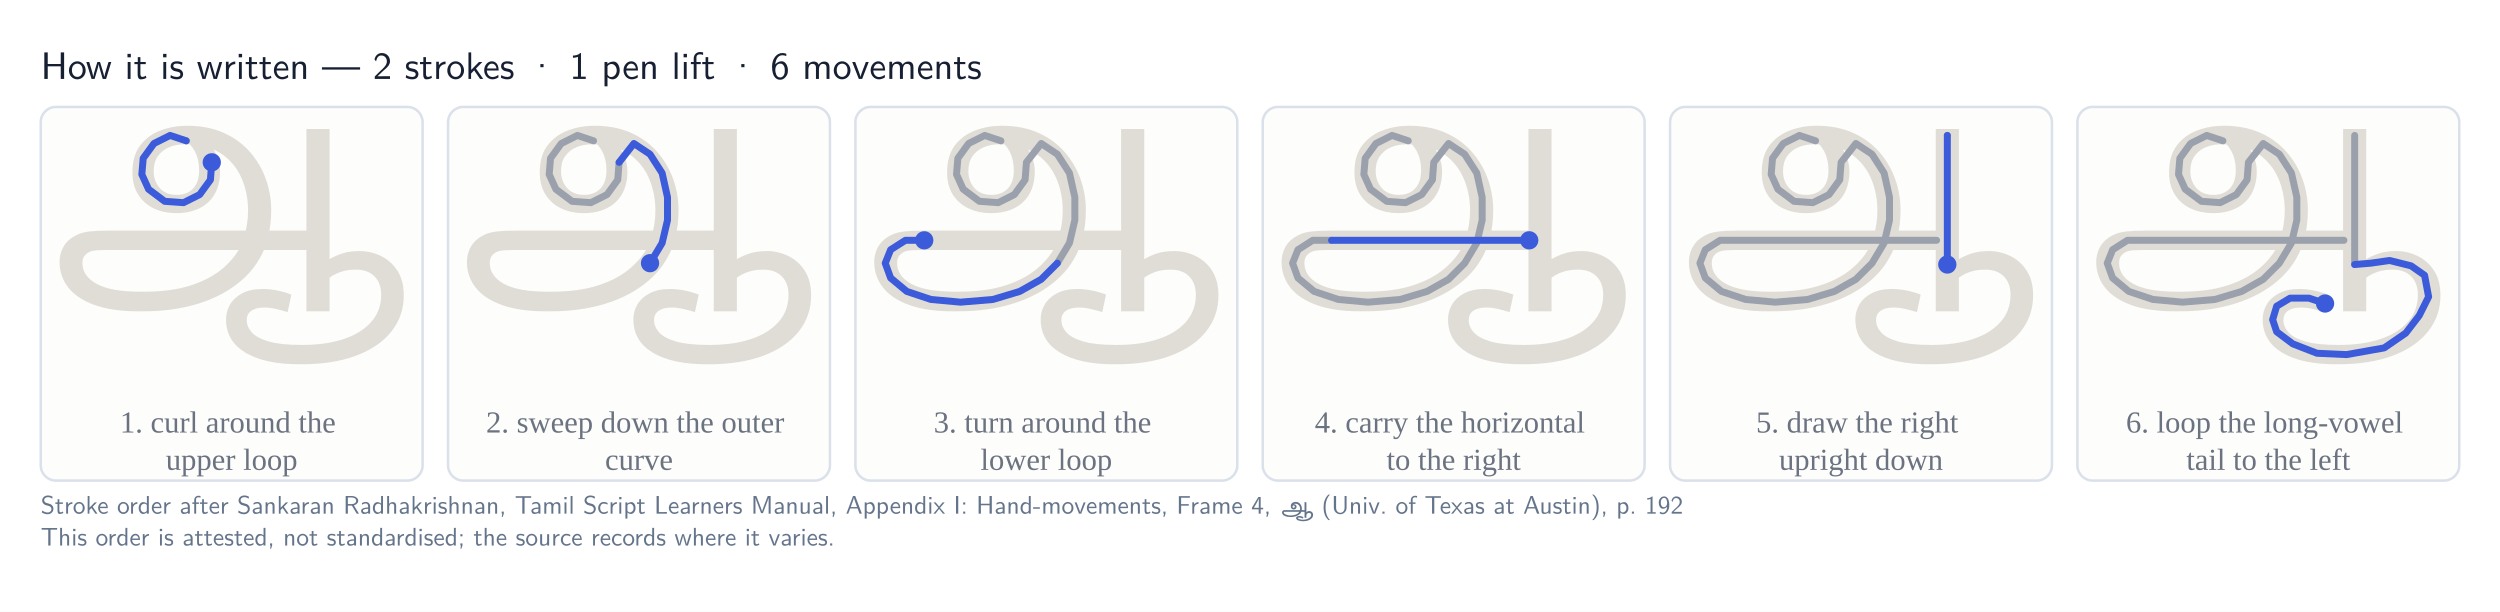
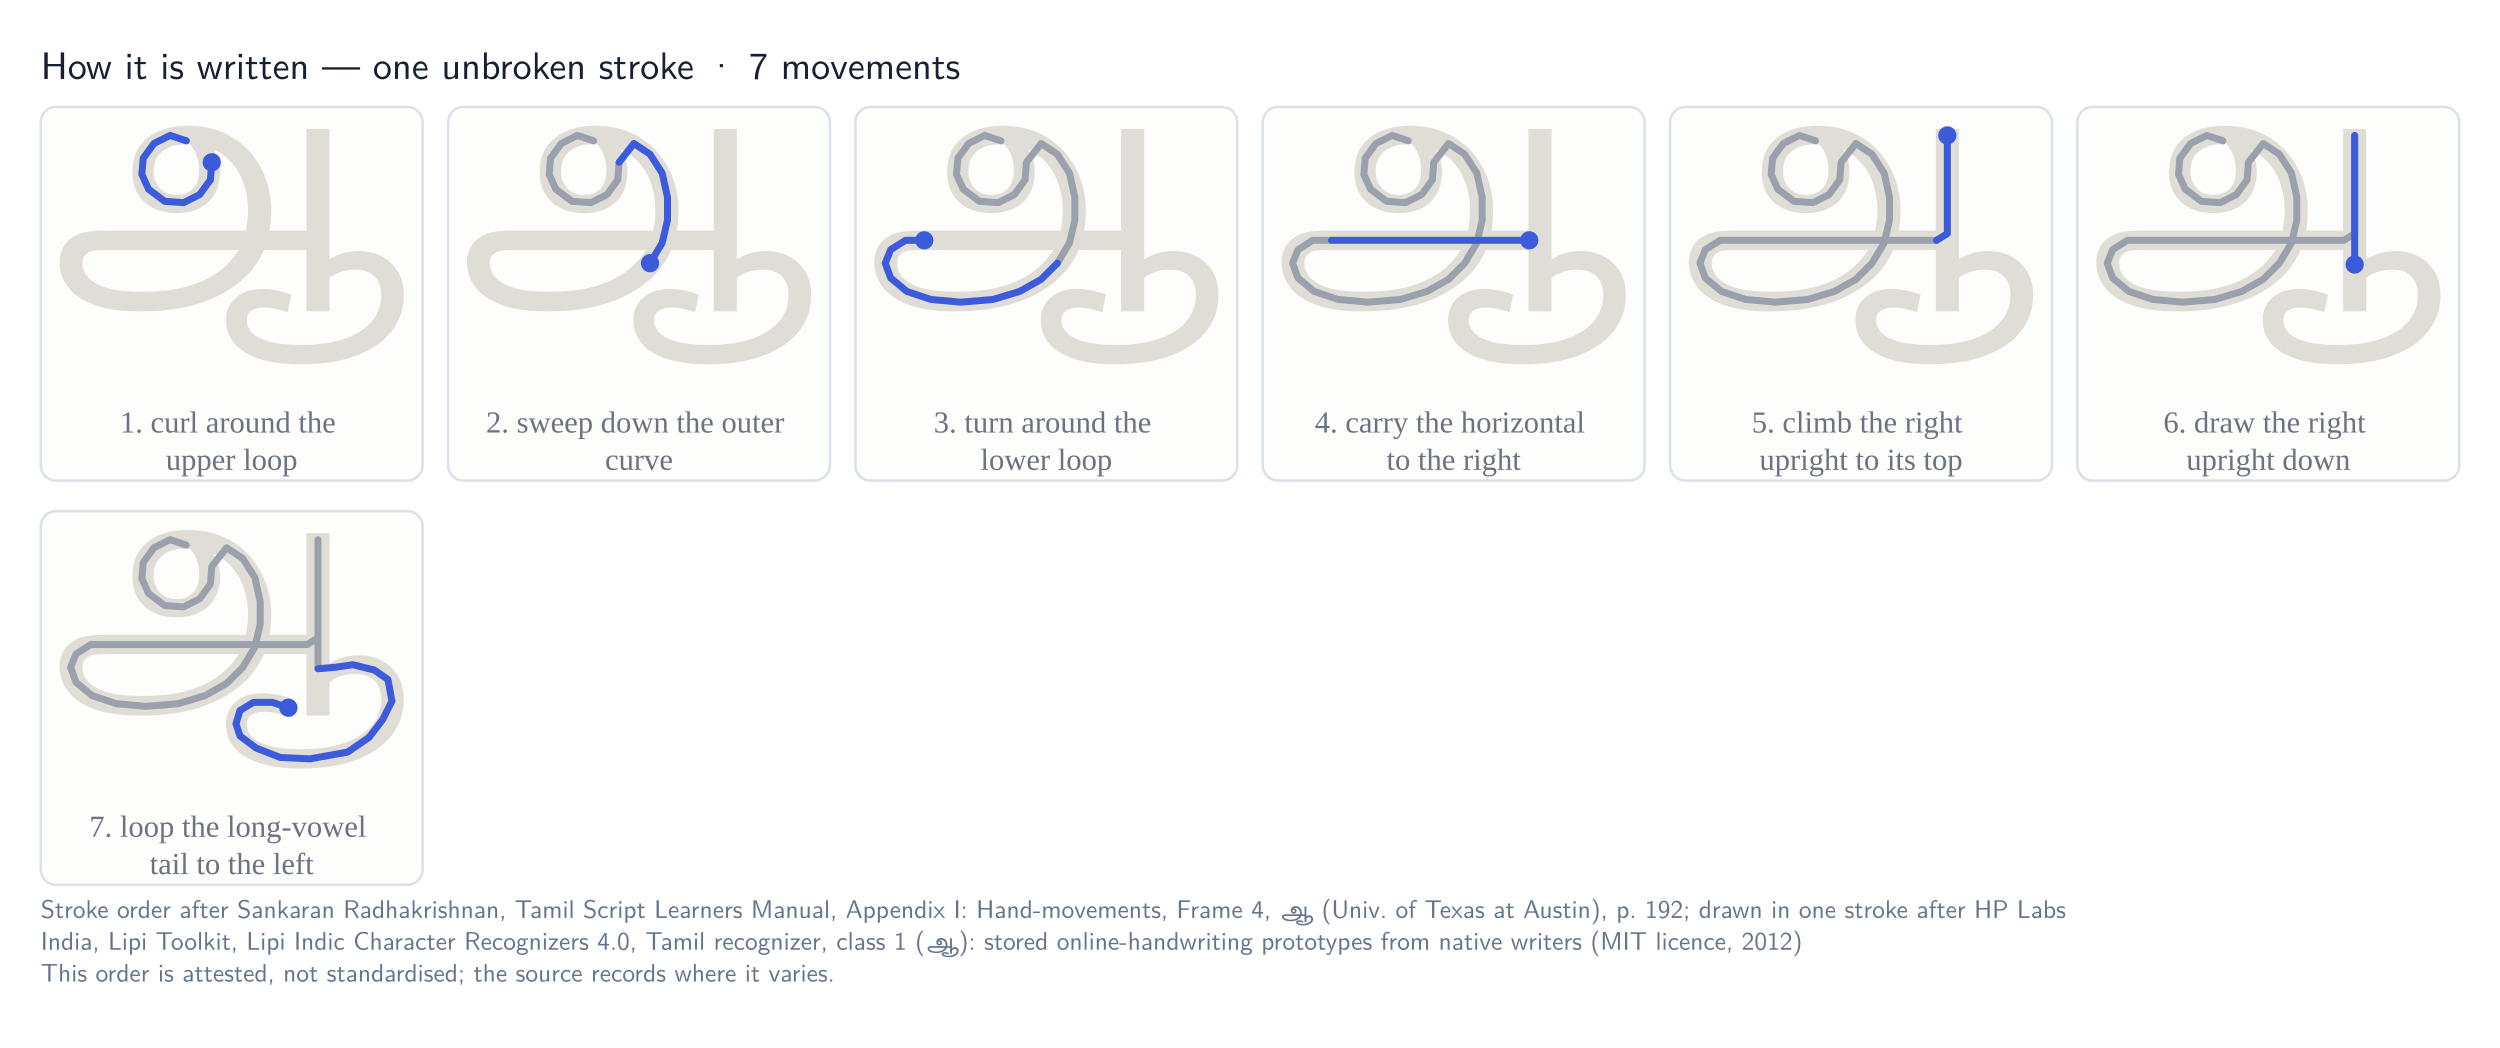
- <svg xmlns="http://www.w3.org/2000/svg" width="982" height="240.28" viewBox="0 0 982 240.28" role="img" aria-label="How to write ஆ: 2 strokes · 1 pen lift · 6 movements">
-   <rect x="0" y="0" width="982" height="240.28" fill="#ffffff" />
-   <text x="16" y="31" font-family="Latin Modern Sans, sans-serif" font-size="15" fill="#172033">How it is written — 2 strokes · 1 pen lift · 6 movements</text>
+ <svg xmlns="http://www.w3.org/2000/svg" width="982" height="411.56" viewBox="0 0 982 411.56" role="img" aria-label="How to write ஆ: one unbroken stroke · 7 movements">
+   <rect x="0" y="0" width="982" height="411.56" fill="#ffffff" />
+   <text x="16" y="31" font-family="Latin Modern Sans, sans-serif" font-size="15" fill="#172033">How it is written — one unbroken stroke · 7 movements</text>
  <rect x="16" y="42" width="150" height="146.78" rx="6" fill="#fdfdfc" stroke="#dbe1ea" stroke-width="1" />
  <svg x="16" y="42" width="150" height="146.78" viewBox="-41 -636 1420 1389.5" preserveAspectRatio="xMidYMid meet" overflow="hidden">
    <g transform="scale(1,-1)">
      <path class="ductus__glyph" d="M321 -124Q224 -124 159 -100.5Q94 -77 61.5 -35.5Q29 6 29 60Q29 85 40 109Q51 133 74 149Q87 158 102 164Q117 170 141.5 173Q166 176 206 176L953 176L956 104L217 104Q186 104 169.5 103Q153 102 145 99Q137 96 129 90Q114 78 114 56Q114 7 167 -22Q220 -51 327 -51L344 -51Q445 -51 517.5 -27.5Q590 -4 637.5 37Q685 78 709 130L713 149Q722 174 726 199.5Q730 225 730 251Q730 309 710 361Q690 413 648.5 448.5Q607 484 542 494Q529 496 517.5 496.5Q506 497 493 497Q462 497 436 486Q410 475 394.5 453Q379 431 379 397Q379 360 401.5 334.5Q424 309 465 309Q503 309 525.5 332.5Q548 356 548 400Q548 433 537.5 459.5Q527 486 501 510L558 527Q576 512 591.5 492Q607 472 616.5 447.5Q626 423 626 396Q626 361 615.5 332.5Q605 304 584 283.5Q563 263 532.5 252Q502 241 463 241Q418 241 381 258Q344 275 322 309Q300 343 300 393Q300 455 329 493Q358 531 404.5 548.5Q451 566 503 566Q580 566 638.5 540Q697 514 736.5 469Q776 424 796 368Q816 312 816 252Q816 225 813 199.5Q810 174 804 150L798 128Q770 46 704.5 -10Q639 -66 546.5 -95Q454 -124 342 -124L321 -124ZM922 -321Q792 -321 720 -277.5Q648 -234 648 -154Q648 -125 662.5 -99.5Q677 -74 707.5 -57.5Q738 -41 784 -41Q810 -41 838 -46.5Q866 -52 891 -62L877 -127Q855 -120 832.5 -115Q810 -110 790 -110Q759 -110 742 -122Q725 -134 725 -157Q725 -181 743.5 -202Q762 -223 806 -236Q850 -249 926 -249L933 -249Q1019 -249 1084.5 -227.5Q1150 -206 1187.5 -164Q1225 -122 1225 -63Q1225 -19 1200 6Q1175 31 1131 31Q1099 31 1074.5 22.5Q1050 14 1033 1L1033 70Q1053 82 1080 91Q1107 100 1145 100Q1186 100 1223.5 82Q1261 64 1285 27.5Q1309 -9 1309 -65Q1309 -141 1263 -199Q1217 -257 1131.5 -289Q1046 -321 928 -321L922 -321ZM947 -124L947 554L1033 554L1033 -124L947 -124Z" fill="#e0ddd6" fill-rule="nonzero" />
      <path class="ductus__done" d="M500 510 L500 510" fill="none" stroke="#9aa1ad" stroke-width="26" stroke-linecap="round" stroke-linejoin="round" />
      <path class="ductus__pen" d="M500 510 L440 530 L380 500 L340 445 L335 385 L360 330 L420 285 L490 280 L550 310 L590 365 L595 430" fill="none" stroke="#3b5bdb" stroke-width="26" stroke-linecap="round" stroke-linejoin="round" />
      <circle class="ductus__tip" cx="595" cy="430" r="34" fill="#3b5bdb" />
    </g>
    <text class="ductus__caption" x="669" y="574.8" text-anchor="middle" font-size="113.8" fill="#6b7280">
      <tspan x="669" y="574.8">1. curl around the</tspan>
      <tspan x="669" y="713.6">upper loop</tspan>
    </text>
  </svg>
  <rect x="176" y="42" width="150" height="146.78" rx="6" fill="#fdfdfc" stroke="#dbe1ea" stroke-width="1" />
  <svg x="176" y="42" width="150" height="146.78" viewBox="-41 -636 1420 1389.5" preserveAspectRatio="xMidYMid meet" overflow="hidden">
    <g transform="scale(1,-1)">
      <path class="ductus__glyph" d="M321 -124Q224 -124 159 -100.5Q94 -77 61.5 -35.5Q29 6 29 60Q29 85 40 109Q51 133 74 149Q87 158 102 164Q117 170 141.5 173Q166 176 206 176L953 176L956 104L217 104Q186 104 169.5 103Q153 102 145 99Q137 96 129 90Q114 78 114 56Q114 7 167 -22Q220 -51 327 -51L344 -51Q445 -51 517.5 -27.5Q590 -4 637.5 37Q685 78 709 130L713 149Q722 174 726 199.5Q730 225 730 251Q730 309 710 361Q690 413 648.5 448.5Q607 484 542 494Q529 496 517.5 496.5Q506 497 493 497Q462 497 436 486Q410 475 394.5 453Q379 431 379 397Q379 360 401.5 334.5Q424 309 465 309Q503 309 525.5 332.5Q548 356 548 400Q548 433 537.5 459.5Q527 486 501 510L558 527Q576 512 591.5 492Q607 472 616.5 447.5Q626 423 626 396Q626 361 615.5 332.5Q605 304 584 283.5Q563 263 532.5 252Q502 241 463 241Q418 241 381 258Q344 275 322 309Q300 343 300 393Q300 455 329 493Q358 531 404.5 548.5Q451 566 503 566Q580 566 638.5 540Q697 514 736.5 469Q776 424 796 368Q816 312 816 252Q816 225 813 199.5Q810 174 804 150L798 128Q770 46 704.5 -10Q639 -66 546.5 -95Q454 -124 342 -124L321 -124ZM922 -321Q792 -321 720 -277.5Q648 -234 648 -154Q648 -125 662.5 -99.5Q677 -74 707.5 -57.5Q738 -41 784 -41Q810 -41 838 -46.5Q866 -52 891 -62L877 -127Q855 -120 832.5 -115Q810 -110 790 -110Q759 -110 742 -122Q725 -134 725 -157Q725 -181 743.5 -202Q762 -223 806 -236Q850 -249 926 -249L933 -249Q1019 -249 1084.5 -227.5Q1150 -206 1187.5 -164Q1225 -122 1225 -63Q1225 -19 1200 6Q1175 31 1131 31Q1099 31 1074.5 22.5Q1050 14 1033 1L1033 70Q1053 82 1080 91Q1107 100 1145 100Q1186 100 1223.5 82Q1261 64 1285 27.5Q1309 -9 1309 -65Q1309 -141 1263 -199Q1217 -257 1131.5 -289Q1046 -321 928 -321L922 -321ZM947 -124L947 554L1033 554L1033 -124L947 -124Z" fill="#e0ddd6" fill-rule="nonzero" />
      <path class="ductus__done" d="M500 510 L440 530 L380 500 L340 445 L335 385 L360 330 L420 285 L490 280 L550 310 L590 365 L595 430 L595 430" fill="none" stroke="#9aa1ad" stroke-width="26" stroke-linecap="round" stroke-linejoin="round" />
      <path class="ductus__pen" d="M595 430 L650 500 L710 460 L755 390 L775 300 L775 215 L755 130 L710 55" fill="none" stroke="#3b5bdb" stroke-width="26" stroke-linecap="round" stroke-linejoin="round" />
      <circle class="ductus__tip" cx="710" cy="55" r="34" fill="#3b5bdb" />
    </g>
    <text class="ductus__caption" x="669" y="574.8" text-anchor="middle" font-size="113.8" fill="#6b7280">
      <tspan x="669" y="574.8">2. sweep down the outer</tspan>
      <tspan x="669" y="713.6">curve</tspan>
    </text>
  </svg>
  <rect x="336" y="42" width="150" height="146.78" rx="6" fill="#fdfdfc" stroke="#dbe1ea" stroke-width="1" />
  <svg x="336" y="42" width="150" height="146.78" viewBox="-41 -636 1420 1389.5" preserveAspectRatio="xMidYMid meet" overflow="hidden">
    <g transform="scale(1,-1)">
      <path class="ductus__glyph" d="M321 -124Q224 -124 159 -100.5Q94 -77 61.5 -35.5Q29 6 29 60Q29 85 40 109Q51 133 74 149Q87 158 102 164Q117 170 141.5 173Q166 176 206 176L953 176L956 104L217 104Q186 104 169.5 103Q153 102 145 99Q137 96 129 90Q114 78 114 56Q114 7 167 -22Q220 -51 327 -51L344 -51Q445 -51 517.5 -27.5Q590 -4 637.5 37Q685 78 709 130L713 149Q722 174 726 199.5Q730 225 730 251Q730 309 710 361Q690 413 648.5 448.5Q607 484 542 494Q529 496 517.5 496.5Q506 497 493 497Q462 497 436 486Q410 475 394.5 453Q379 431 379 397Q379 360 401.5 334.5Q424 309 465 309Q503 309 525.5 332.5Q548 356 548 400Q548 433 537.5 459.5Q527 486 501 510L558 527Q576 512 591.5 492Q607 472 616.5 447.5Q626 423 626 396Q626 361 615.5 332.5Q605 304 584 283.5Q563 263 532.5 252Q502 241 463 241Q418 241 381 258Q344 275 322 309Q300 343 300 393Q300 455 329 493Q358 531 404.5 548.5Q451 566 503 566Q580 566 638.5 540Q697 514 736.5 469Q776 424 796 368Q816 312 816 252Q816 225 813 199.5Q810 174 804 150L798 128Q770 46 704.5 -10Q639 -66 546.5 -95Q454 -124 342 -124L321 -124ZM922 -321Q792 -321 720 -277.5Q648 -234 648 -154Q648 -125 662.5 -99.5Q677 -74 707.5 -57.5Q738 -41 784 -41Q810 -41 838 -46.5Q866 -52 891 -62L877 -127Q855 -120 832.5 -115Q810 -110 790 -110Q759 -110 742 -122Q725 -134 725 -157Q725 -181 743.5 -202Q762 -223 806 -236Q850 -249 926 -249L933 -249Q1019 -249 1084.5 -227.5Q1150 -206 1187.5 -164Q1225 -122 1225 -63Q1225 -19 1200 6Q1175 31 1131 31Q1099 31 1074.5 22.5Q1050 14 1033 1L1033 70Q1053 82 1080 91Q1107 100 1145 100Q1186 100 1223.5 82Q1261 64 1285 27.5Q1309 -9 1309 -65Q1309 -141 1263 -199Q1217 -257 1131.5 -289Q1046 -321 928 -321L922 -321ZM947 -124L947 554L1033 554L1033 -124L947 -124Z" fill="#e0ddd6" fill-rule="nonzero" />
      <path class="ductus__done" d="M500 510 L440 530 L380 500 L340 445 L335 385 L360 330 L420 285 L490 280 L550 310 L590 365 L595 430 L650 500 L710 460 L755 390 L775 300 L775 215 L755 130 L710 55 L710 55" fill="none" stroke="#9aa1ad" stroke-width="26" stroke-linecap="round" stroke-linejoin="round" />
      <path class="ductus__pen" d="M710 55 L650 -5 L570 -50 L470 -80 L350 -90 L240 -80 L150 -50 L90 0 L70 55 L90 105 L145 140 L215 140" fill="none" stroke="#3b5bdb" stroke-width="26" stroke-linecap="round" stroke-linejoin="round" />
      <circle class="ductus__tip" cx="215" cy="140" r="34" fill="#3b5bdb" />
    </g>
    <text class="ductus__caption" x="669" y="574.8" text-anchor="middle" font-size="113.8" fill="#6b7280">
      <tspan x="669" y="574.8">3. turn around the</tspan>
      <tspan x="669" y="713.6">lower loop</tspan>
    </text>
  </svg>
  <rect x="496" y="42" width="150" height="146.78" rx="6" fill="#fdfdfc" stroke="#dbe1ea" stroke-width="1" />
  <svg x="496" y="42" width="150" height="146.78" viewBox="-41 -636 1420 1389.5" preserveAspectRatio="xMidYMid meet" overflow="hidden">
    <g transform="scale(1,-1)">
      <path class="ductus__glyph" d="M321 -124Q224 -124 159 -100.5Q94 -77 61.5 -35.5Q29 6 29 60Q29 85 40 109Q51 133 74 149Q87 158 102 164Q117 170 141.5 173Q166 176 206 176L953 176L956 104L217 104Q186 104 169.5 103Q153 102 145 99Q137 96 129 90Q114 78 114 56Q114 7 167 -22Q220 -51 327 -51L344 -51Q445 -51 517.5 -27.5Q590 -4 637.5 37Q685 78 709 130L713 149Q722 174 726 199.5Q730 225 730 251Q730 309 710 361Q690 413 648.5 448.5Q607 484 542 494Q529 496 517.5 496.5Q506 497 493 497Q462 497 436 486Q410 475 394.5 453Q379 431 379 397Q379 360 401.5 334.5Q424 309 465 309Q503 309 525.5 332.5Q548 356 548 400Q548 433 537.5 459.5Q527 486 501 510L558 527Q576 512 591.5 492Q607 472 616.5 447.5Q626 423 626 396Q626 361 615.5 332.5Q605 304 584 283.5Q563 263 532.5 252Q502 241 463 241Q418 241 381 258Q344 275 322 309Q300 343 300 393Q300 455 329 493Q358 531 404.5 548.5Q451 566 503 566Q580 566 638.5 540Q697 514 736.5 469Q776 424 796 368Q816 312 816 252Q816 225 813 199.5Q810 174 804 150L798 128Q770 46 704.5 -10Q639 -66 546.5 -95Q454 -124 342 -124L321 -124ZM922 -321Q792 -321 720 -277.5Q648 -234 648 -154Q648 -125 662.5 -99.5Q677 -74 707.5 -57.5Q738 -41 784 -41Q810 -41 838 -46.5Q866 -52 891 -62L877 -127Q855 -120 832.5 -115Q810 -110 790 -110Q759 -110 742 -122Q725 -134 725 -157Q725 -181 743.5 -202Q762 -223 806 -236Q850 -249 926 -249L933 -249Q1019 -249 1084.5 -227.5Q1150 -206 1187.5 -164Q1225 -122 1225 -63Q1225 -19 1200 6Q1175 31 1131 31Q1099 31 1074.5 22.5Q1050 14 1033 1L1033 70Q1053 82 1080 91Q1107 100 1145 100Q1186 100 1223.5 82Q1261 64 1285 27.5Q1309 -9 1309 -65Q1309 -141 1263 -199Q1217 -257 1131.5 -289Q1046 -321 928 -321L922 -321ZM947 -124L947 554L1033 554L1033 -124L947 -124Z" fill="#e0ddd6" fill-rule="nonzero" />
      <path class="ductus__done" d="M500 510 L440 530 L380 500 L340 445 L335 385 L360 330 L420 285 L490 280 L550 310 L590 365 L595 430 L650 500 L710 460 L755 390 L775 300 L775 215 L755 130 L710 55 L650 -5 L570 -50 L470 -80 L350 -90 L240 -80 L150 -50 L90 0 L70 55 L90 105 L145 140 L215 140 L215 140" fill="none" stroke="#9aa1ad" stroke-width="26" stroke-linecap="round" stroke-linejoin="round" />
-       <path class="ductus__pen" d="M215 140 L350 140 L520 140 L700 140 L850 140 L950 140" fill="none" stroke="#3b5bdb" stroke-width="26" stroke-linecap="round" stroke-linejoin="round" />
+       <path class="ductus__pen" d="M215 140 L350 140 L520 140 L700 140 L850 140 L950 140 L950 140" fill="none" stroke="#3b5bdb" stroke-width="26" stroke-linecap="round" stroke-linejoin="round" />
      <circle class="ductus__tip" cx="950" cy="140" r="34" fill="#3b5bdb" />
    </g>
    <text class="ductus__caption" x="669" y="574.8" text-anchor="middle" font-size="113.8" fill="#6b7280">
      <tspan x="669" y="574.8">4. carry the horizontal</tspan>
      <tspan x="669" y="713.6">to the right</tspan>
    </text>
  </svg>
  <rect x="656" y="42" width="150" height="146.78" rx="6" fill="#fdfdfc" stroke="#dbe1ea" stroke-width="1" />
  <svg x="656" y="42" width="150" height="146.78" viewBox="-41 -636 1420 1389.5" preserveAspectRatio="xMidYMid meet" overflow="hidden">
    <g transform="scale(1,-1)">
      <path class="ductus__glyph" d="M321 -124Q224 -124 159 -100.5Q94 -77 61.5 -35.5Q29 6 29 60Q29 85 40 109Q51 133 74 149Q87 158 102 164Q117 170 141.5 173Q166 176 206 176L953 176L956 104L217 104Q186 104 169.5 103Q153 102 145 99Q137 96 129 90Q114 78 114 56Q114 7 167 -22Q220 -51 327 -51L344 -51Q445 -51 517.5 -27.5Q590 -4 637.5 37Q685 78 709 130L713 149Q722 174 726 199.5Q730 225 730 251Q730 309 710 361Q690 413 648.5 448.5Q607 484 542 494Q529 496 517.5 496.5Q506 497 493 497Q462 497 436 486Q410 475 394.5 453Q379 431 379 397Q379 360 401.5 334.5Q424 309 465 309Q503 309 525.5 332.5Q548 356 548 400Q548 433 537.5 459.5Q527 486 501 510L558 527Q576 512 591.5 492Q607 472 616.5 447.5Q626 423 626 396Q626 361 615.5 332.5Q605 304 584 283.5Q563 263 532.5 252Q502 241 463 241Q418 241 381 258Q344 275 322 309Q300 343 300 393Q300 455 329 493Q358 531 404.5 548.5Q451 566 503 566Q580 566 638.5 540Q697 514 736.5 469Q776 424 796 368Q816 312 816 252Q816 225 813 199.5Q810 174 804 150L798 128Q770 46 704.5 -10Q639 -66 546.5 -95Q454 -124 342 -124L321 -124ZM922 -321Q792 -321 720 -277.5Q648 -234 648 -154Q648 -125 662.5 -99.5Q677 -74 707.5 -57.5Q738 -41 784 -41Q810 -41 838 -46.5Q866 -52 891 -62L877 -127Q855 -120 832.5 -115Q810 -110 790 -110Q759 -110 742 -122Q725 -134 725 -157Q725 -181 743.5 -202Q762 -223 806 -236Q850 -249 926 -249L933 -249Q1019 -249 1084.5 -227.5Q1150 -206 1187.5 -164Q1225 -122 1225 -63Q1225 -19 1200 6Q1175 31 1131 31Q1099 31 1074.5 22.5Q1050 14 1033 1L1033 70Q1053 82 1080 91Q1107 100 1145 100Q1186 100 1223.5 82Q1261 64 1285 27.5Q1309 -9 1309 -65Q1309 -141 1263 -199Q1217 -257 1131.5 -289Q1046 -321 928 -321L922 -321ZM947 -124L947 554L1033 554L1033 -124L947 -124Z" fill="#e0ddd6" fill-rule="nonzero" />
-       <path class="ductus__done" d="M500 510 L440 530 L380 500 L340 445 L335 385 L360 330 L420 285 L490 280 L550 310 L590 365 L595 430 L650 500 L710 460 L755 390 L775 300 L775 215 L755 130 L710 55 L650 -5 L570 -50 L470 -80 L350 -90 L240 -80 L150 -50 L90 0 L70 55 L90 105 L145 140 L215 140 L350 140 L520 140 L700 140 L850 140 L950 140" fill="none" stroke="#9aa1ad" stroke-width="26" stroke-linecap="round" stroke-linejoin="round" />
-       <path class="ductus__done" d="M990 530 L990 530" fill="none" stroke="#9aa1ad" stroke-width="26" stroke-linecap="round" stroke-linejoin="round" />
-       <path class="ductus__pen" d="M990 530 L990 390 L990 230 L990 70 L990 50" fill="none" stroke="#3b5bdb" stroke-width="26" stroke-linecap="round" stroke-linejoin="round" />
-       <circle class="ductus__tip" cx="990" cy="50" r="34" fill="#3b5bdb" />
+       <path class="ductus__done" d="M500 510 L440 530 L380 500 L340 445 L335 385 L360 330 L420 285 L490 280 L550 310 L590 365 L595 430 L650 500 L710 460 L755 390 L775 300 L775 215 L755 130 L710 55 L650 -5 L570 -50 L470 -80 L350 -90 L240 -80 L150 -50 L90 0 L70 55 L90 105 L145 140 L215 140 L350 140 L520 140 L700 140 L850 140 L950 140 L950 140" fill="none" stroke="#9aa1ad" stroke-width="26" stroke-linecap="round" stroke-linejoin="round" />
+       <path class="ductus__pen" d="M950 140 L990 165 L990 290 L990 410 L990 530" fill="none" stroke="#3b5bdb" stroke-width="26" stroke-linecap="round" stroke-linejoin="round" />
+       <circle class="ductus__tip" cx="990" cy="530" r="34" fill="#3b5bdb" />
    </g>
    <text class="ductus__caption" x="669" y="574.8" text-anchor="middle" font-size="113.8" fill="#6b7280">
-       <tspan x="669" y="574.8">5. draw the right</tspan>
-       <tspan x="669" y="713.6">upright down</tspan>
+       <tspan x="669" y="574.8">5. climb the right</tspan>
+       <tspan x="669" y="713.6">upright to its top</tspan>
    </text>
  </svg>
  <rect x="816" y="42" width="150" height="146.78" rx="6" fill="#fdfdfc" stroke="#dbe1ea" stroke-width="1" />
  <svg x="816" y="42" width="150" height="146.78" viewBox="-41 -636 1420 1389.5" preserveAspectRatio="xMidYMid meet" overflow="hidden">
    <g transform="scale(1,-1)">
      <path class="ductus__glyph" d="M321 -124Q224 -124 159 -100.5Q94 -77 61.5 -35.5Q29 6 29 60Q29 85 40 109Q51 133 74 149Q87 158 102 164Q117 170 141.5 173Q166 176 206 176L953 176L956 104L217 104Q186 104 169.5 103Q153 102 145 99Q137 96 129 90Q114 78 114 56Q114 7 167 -22Q220 -51 327 -51L344 -51Q445 -51 517.5 -27.5Q590 -4 637.5 37Q685 78 709 130L713 149Q722 174 726 199.5Q730 225 730 251Q730 309 710 361Q690 413 648.5 448.5Q607 484 542 494Q529 496 517.5 496.5Q506 497 493 497Q462 497 436 486Q410 475 394.5 453Q379 431 379 397Q379 360 401.5 334.5Q424 309 465 309Q503 309 525.5 332.5Q548 356 548 400Q548 433 537.5 459.5Q527 486 501 510L558 527Q576 512 591.5 492Q607 472 616.5 447.5Q626 423 626 396Q626 361 615.5 332.5Q605 304 584 283.5Q563 263 532.5 252Q502 241 463 241Q418 241 381 258Q344 275 322 309Q300 343 300 393Q300 455 329 493Q358 531 404.5 548.5Q451 566 503 566Q580 566 638.5 540Q697 514 736.5 469Q776 424 796 368Q816 312 816 252Q816 225 813 199.5Q810 174 804 150L798 128Q770 46 704.5 -10Q639 -66 546.5 -95Q454 -124 342 -124L321 -124ZM922 -321Q792 -321 720 -277.5Q648 -234 648 -154Q648 -125 662.5 -99.5Q677 -74 707.5 -57.5Q738 -41 784 -41Q810 -41 838 -46.5Q866 -52 891 -62L877 -127Q855 -120 832.5 -115Q810 -110 790 -110Q759 -110 742 -122Q725 -134 725 -157Q725 -181 743.5 -202Q762 -223 806 -236Q850 -249 926 -249L933 -249Q1019 -249 1084.5 -227.5Q1150 -206 1187.5 -164Q1225 -122 1225 -63Q1225 -19 1200 6Q1175 31 1131 31Q1099 31 1074.5 22.5Q1050 14 1033 1L1033 70Q1053 82 1080 91Q1107 100 1145 100Q1186 100 1223.5 82Q1261 64 1285 27.5Q1309 -9 1309 -65Q1309 -141 1263 -199Q1217 -257 1131.5 -289Q1046 -321 928 -321L922 -321ZM947 -124L947 554L1033 554L1033 -124L947 -124Z" fill="#e0ddd6" fill-rule="nonzero" />
-       <path class="ductus__done" d="M500 510 L440 530 L380 500 L340 445 L335 385 L360 330 L420 285 L490 280 L550 310 L590 365 L595 430 L650 500 L710 460 L755 390 L775 300 L775 215 L755 130 L710 55 L650 -5 L570 -50 L470 -80 L350 -90 L240 -80 L150 -50 L90 0 L70 55 L90 105 L145 140 L215 140 L350 140 L520 140 L700 140 L850 140 L950 140" fill="none" stroke="#9aa1ad" stroke-width="26" stroke-linecap="round" stroke-linejoin="round" />
-       <path class="ductus__done" d="M990 530 L990 390 L990 230 L990 70 L990 50" fill="none" stroke="#9aa1ad" stroke-width="26" stroke-linecap="round" stroke-linejoin="round" />
-       <path class="ductus__pen" d="M990 50 L990 50 L1050 55 L1120 65 L1200 45 L1250 10 L1265 -70 L1230 -140 L1180 -205 L1100 -260 L960 -285 L850 -280 L760 -245 L700 -200 L685 -155 L700 -105 L750 -75 L820 -75 L880 -95" fill="none" stroke="#3b5bdb" stroke-width="26" stroke-linecap="round" stroke-linejoin="round" />
+       <path class="ductus__done" d="M500 510 L440 530 L380 500 L340 445 L335 385 L360 330 L420 285 L490 280 L550 310 L590 365 L595 430 L650 500 L710 460 L755 390 L775 300 L775 215 L755 130 L710 55 L650 -5 L570 -50 L470 -80 L350 -90 L240 -80 L150 -50 L90 0 L70 55 L90 105 L145 140 L215 140 L350 140 L520 140 L700 140 L850 140 L950 140 L990 165 L990 290 L990 410 L990 530 L990 530" fill="none" stroke="#9aa1ad" stroke-width="26" stroke-linecap="round" stroke-linejoin="round" />
+       <path class="ductus__pen" d="M990 530 L990 390 L990 230 L990 70 L990 50" fill="none" stroke="#3b5bdb" stroke-width="26" stroke-linecap="round" stroke-linejoin="round" />
+       <circle class="ductus__tip" cx="990" cy="50" r="34" fill="#3b5bdb" />
+     </g>
+     <text class="ductus__caption" x="669" y="574.8" text-anchor="middle" font-size="113.8" fill="#6b7280">
+       <tspan x="669" y="574.8">6. draw the right</tspan>
+       <tspan x="669" y="713.6">upright down</tspan>
+     </text>
+   </svg>
+   <rect x="16" y="200.78" width="150" height="146.78" rx="6" fill="#fdfdfc" stroke="#dbe1ea" stroke-width="1" />
+   <svg x="16" y="200.78" width="150" height="146.78" viewBox="-41 -636 1420 1389.5" preserveAspectRatio="xMidYMid meet" overflow="hidden">
+     <g transform="scale(1,-1)">
+       <path class="ductus__glyph" d="M321 -124Q224 -124 159 -100.5Q94 -77 61.5 -35.5Q29 6 29 60Q29 85 40 109Q51 133 74 149Q87 158 102 164Q117 170 141.5 173Q166 176 206 176L953 176L956 104L217 104Q186 104 169.5 103Q153 102 145 99Q137 96 129 90Q114 78 114 56Q114 7 167 -22Q220 -51 327 -51L344 -51Q445 -51 517.5 -27.5Q590 -4 637.5 37Q685 78 709 130L713 149Q722 174 726 199.5Q730 225 730 251Q730 309 710 361Q690 413 648.5 448.5Q607 484 542 494Q529 496 517.5 496.5Q506 497 493 497Q462 497 436 486Q410 475 394.5 453Q379 431 379 397Q379 360 401.5 334.5Q424 309 465 309Q503 309 525.5 332.5Q548 356 548 400Q548 433 537.5 459.5Q527 486 501 510L558 527Q576 512 591.5 492Q607 472 616.5 447.5Q626 423 626 396Q626 361 615.5 332.5Q605 304 584 283.5Q563 263 532.5 252Q502 241 463 241Q418 241 381 258Q344 275 322 309Q300 343 300 393Q300 455 329 493Q358 531 404.5 548.5Q451 566 503 566Q580 566 638.5 540Q697 514 736.5 469Q776 424 796 368Q816 312 816 252Q816 225 813 199.5Q810 174 804 150L798 128Q770 46 704.5 -10Q639 -66 546.5 -95Q454 -124 342 -124L321 -124ZM922 -321Q792 -321 720 -277.5Q648 -234 648 -154Q648 -125 662.5 -99.5Q677 -74 707.5 -57.5Q738 -41 784 -41Q810 -41 838 -46.5Q866 -52 891 -62L877 -127Q855 -120 832.5 -115Q810 -110 790 -110Q759 -110 742 -122Q725 -134 725 -157Q725 -181 743.5 -202Q762 -223 806 -236Q850 -249 926 -249L933 -249Q1019 -249 1084.5 -227.5Q1150 -206 1187.5 -164Q1225 -122 1225 -63Q1225 -19 1200 6Q1175 31 1131 31Q1099 31 1074.5 22.5Q1050 14 1033 1L1033 70Q1053 82 1080 91Q1107 100 1145 100Q1186 100 1223.5 82Q1261 64 1285 27.5Q1309 -9 1309 -65Q1309 -141 1263 -199Q1217 -257 1131.5 -289Q1046 -321 928 -321L922 -321ZM947 -124L947 554L1033 554L1033 -124L947 -124Z" fill="#e0ddd6" fill-rule="nonzero" />
+       <path class="ductus__done" d="M500 510 L440 530 L380 500 L340 445 L335 385 L360 330 L420 285 L490 280 L550 310 L590 365 L595 430 L650 500 L710 460 L755 390 L775 300 L775 215 L755 130 L710 55 L650 -5 L570 -50 L470 -80 L350 -90 L240 -80 L150 -50 L90 0 L70 55 L90 105 L145 140 L215 140 L350 140 L520 140 L700 140 L850 140 L950 140 L990 165 L990 290 L990 410 L990 530 L990 390 L990 230 L990 70 L990 50 L990 50" fill="none" stroke="#9aa1ad" stroke-width="26" stroke-linecap="round" stroke-linejoin="round" />
+       <path class="ductus__pen" d="M990 50 L1050 55 L1120 65 L1200 45 L1250 10 L1265 -70 L1230 -140 L1180 -205 L1100 -260 L960 -285 L850 -280 L760 -245 L700 -200 L685 -155 L700 -105 L750 -75 L820 -75 L880 -95" fill="none" stroke="#3b5bdb" stroke-width="26" stroke-linecap="round" stroke-linejoin="round" />
      <circle class="ductus__tip" cx="880" cy="-95" r="34" fill="#3b5bdb" />
    </g>
    <text class="ductus__caption" x="669" y="574.8" text-anchor="middle" font-size="113.8" fill="#6b7280">
-       <tspan x="669" y="574.8">6. loop the long-vowel</tspan>
+       <tspan x="669" y="574.8">7. loop the long-vowel</tspan>
      <tspan x="669" y="713.6">tail to the left</tspan>
    </text>
  </svg>
-   <text x="16" y="201.78" font-family="Latin Modern Sans, sans-serif" font-size="10" fill="#64748b">Stroke order after Sankaran Radhakrishnan, Tamil Script Learners Manual, Appendix I: Hand-movements, Frame 4, ஆ (Univ. of Texas at Austin), p. 192</text>
-   <text x="16" y="214.28" font-family="Latin Modern Sans, sans-serif" font-size="10" fill="#64748b">This order is attested, not standardised; the source records where it varies.</text>
+   <text x="16" y="360.56" font-family="Latin Modern Sans, sans-serif" font-size="10" fill="#64748b">Stroke order after Sankaran Radhakrishnan, Tamil Script Learners Manual, Appendix I: Hand-movements, Frame 4, ஆ (Univ. of Texas at Austin), p. 192; drawn in one stroke after HP Labs</text>
+   <text x="16" y="373.06" font-family="Latin Modern Sans, sans-serif" font-size="10" fill="#64748b">India, Lipi Toolkit, Lipi Indic Character Recognizers 4.0, Tamil recognizer, class 1 (ஆ): stored online-handwriting prototypes from native writers (MIT licence, 2012)</text>
+   <text x="16" y="385.56" font-family="Latin Modern Sans, sans-serif" font-size="10" fill="#64748b">This order is attested, not standardised; the source records where it varies.</text>
</svg>
